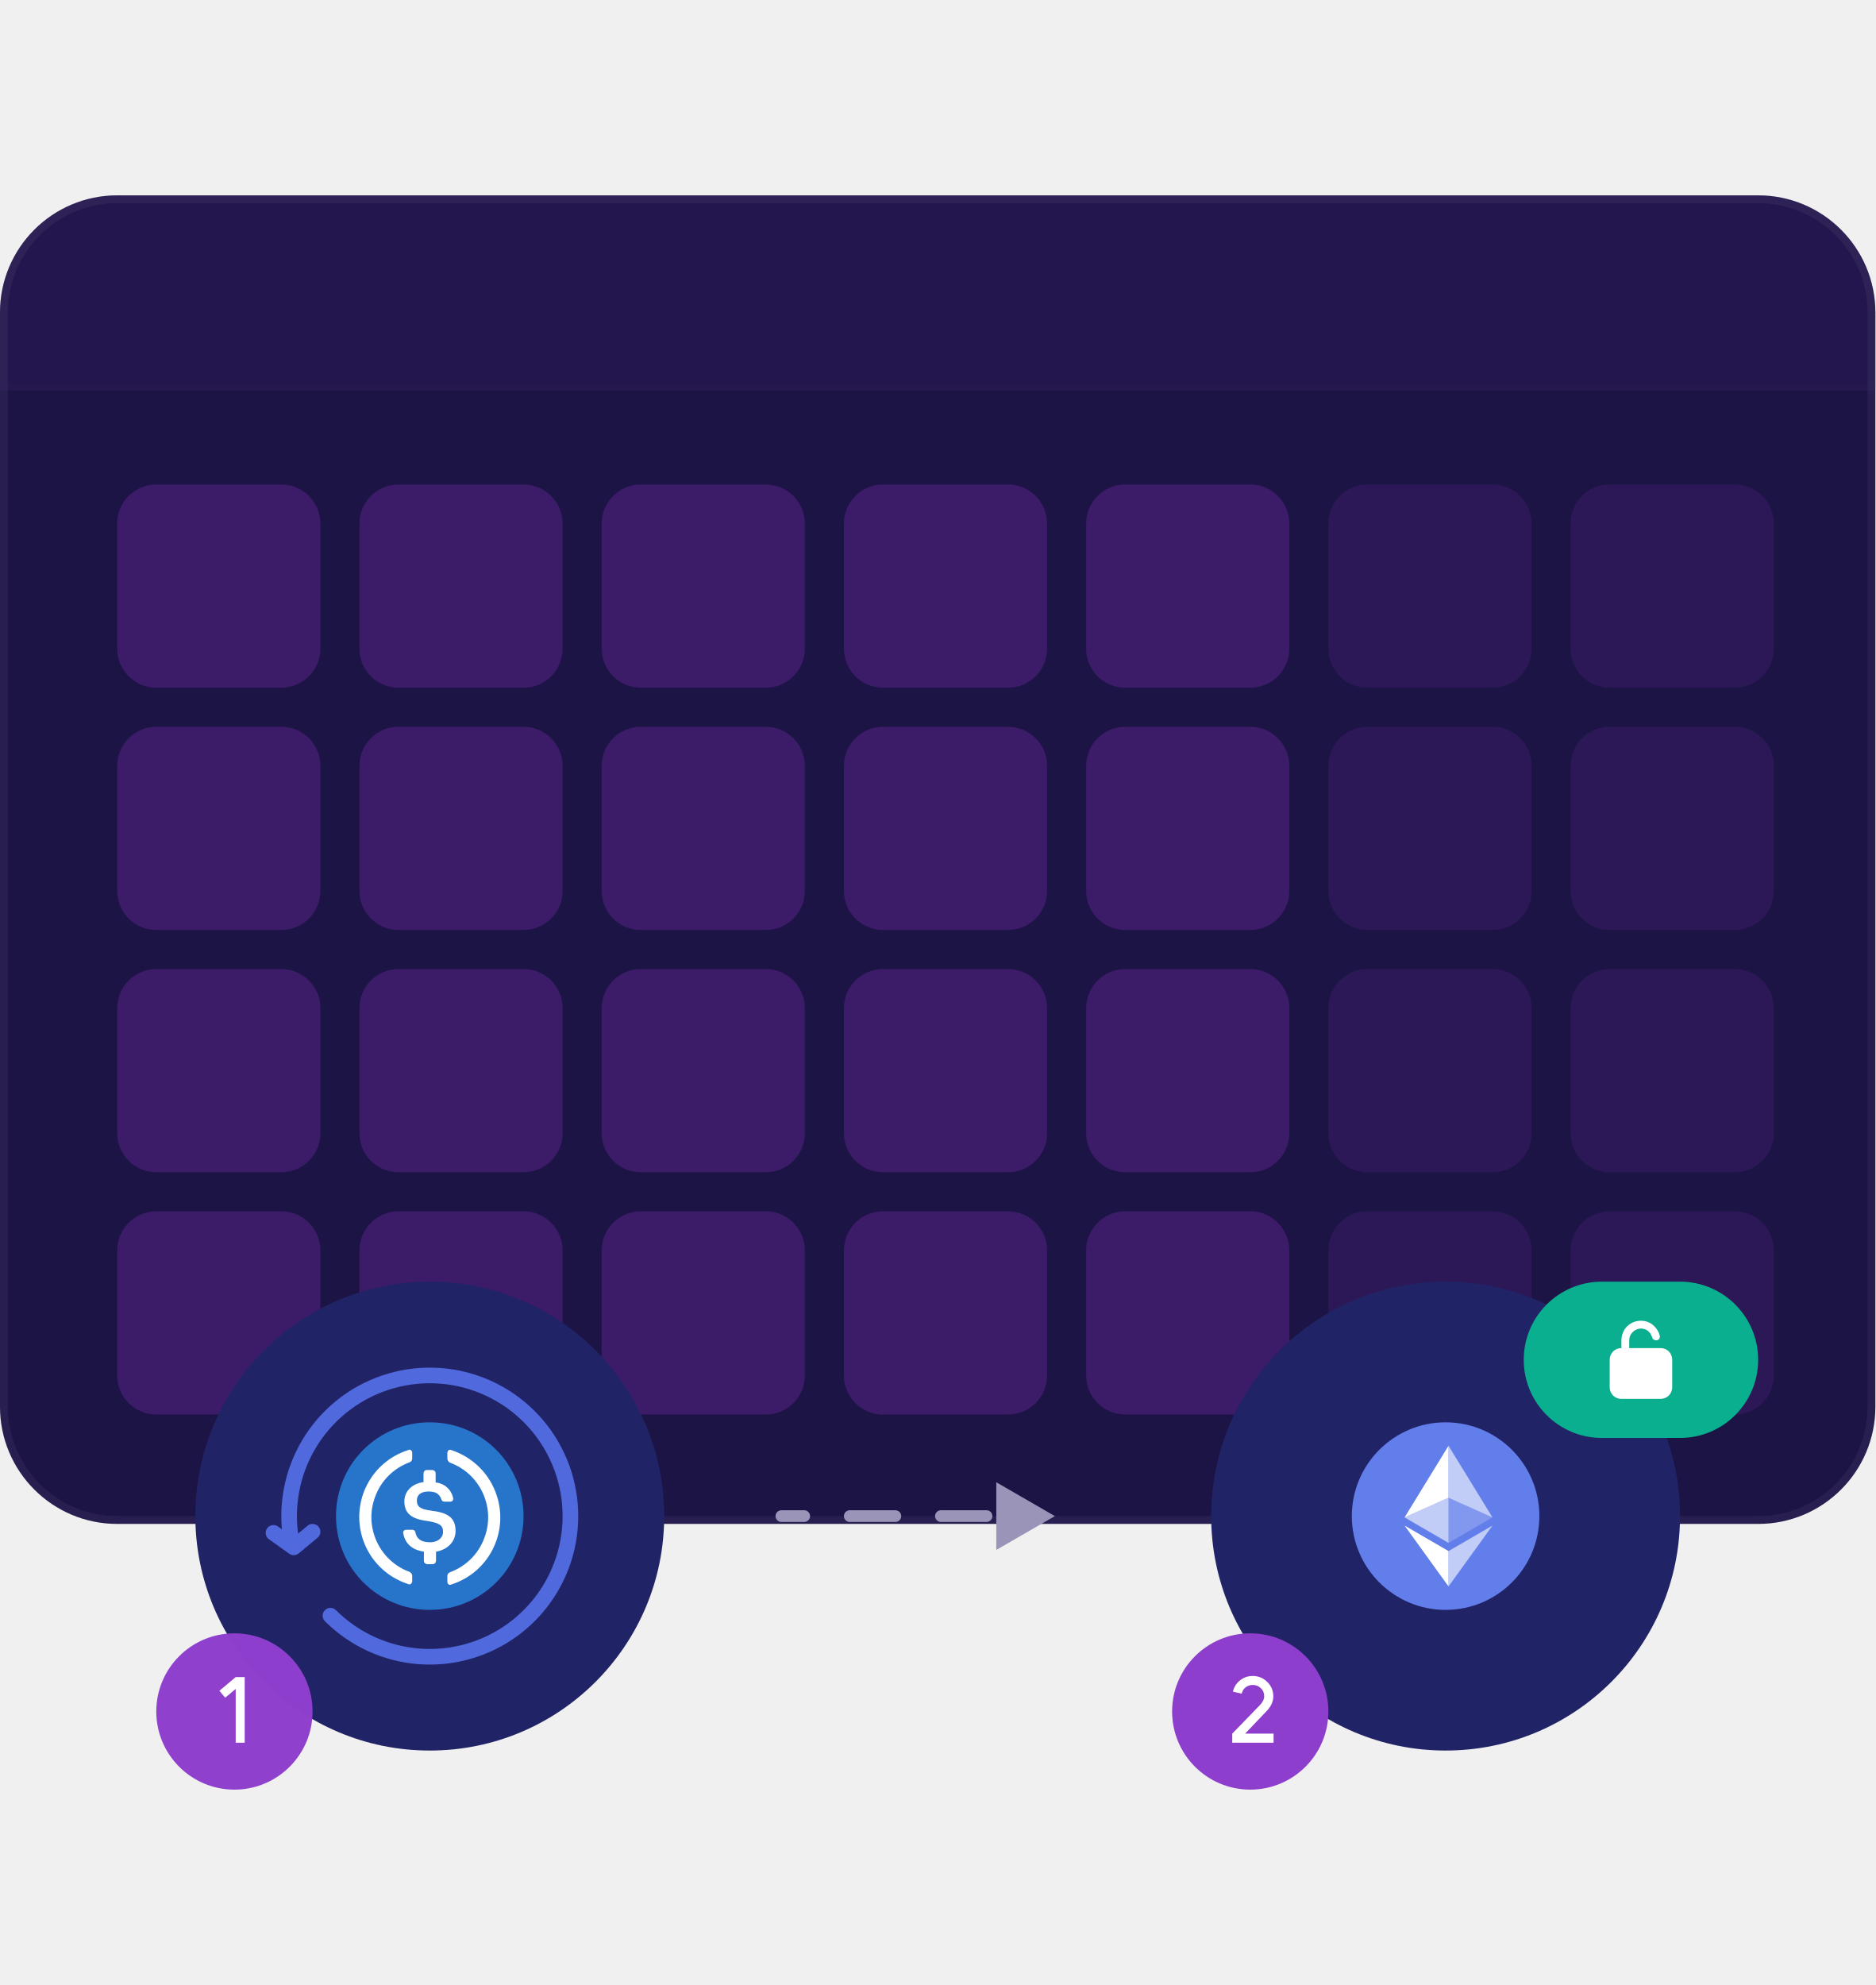
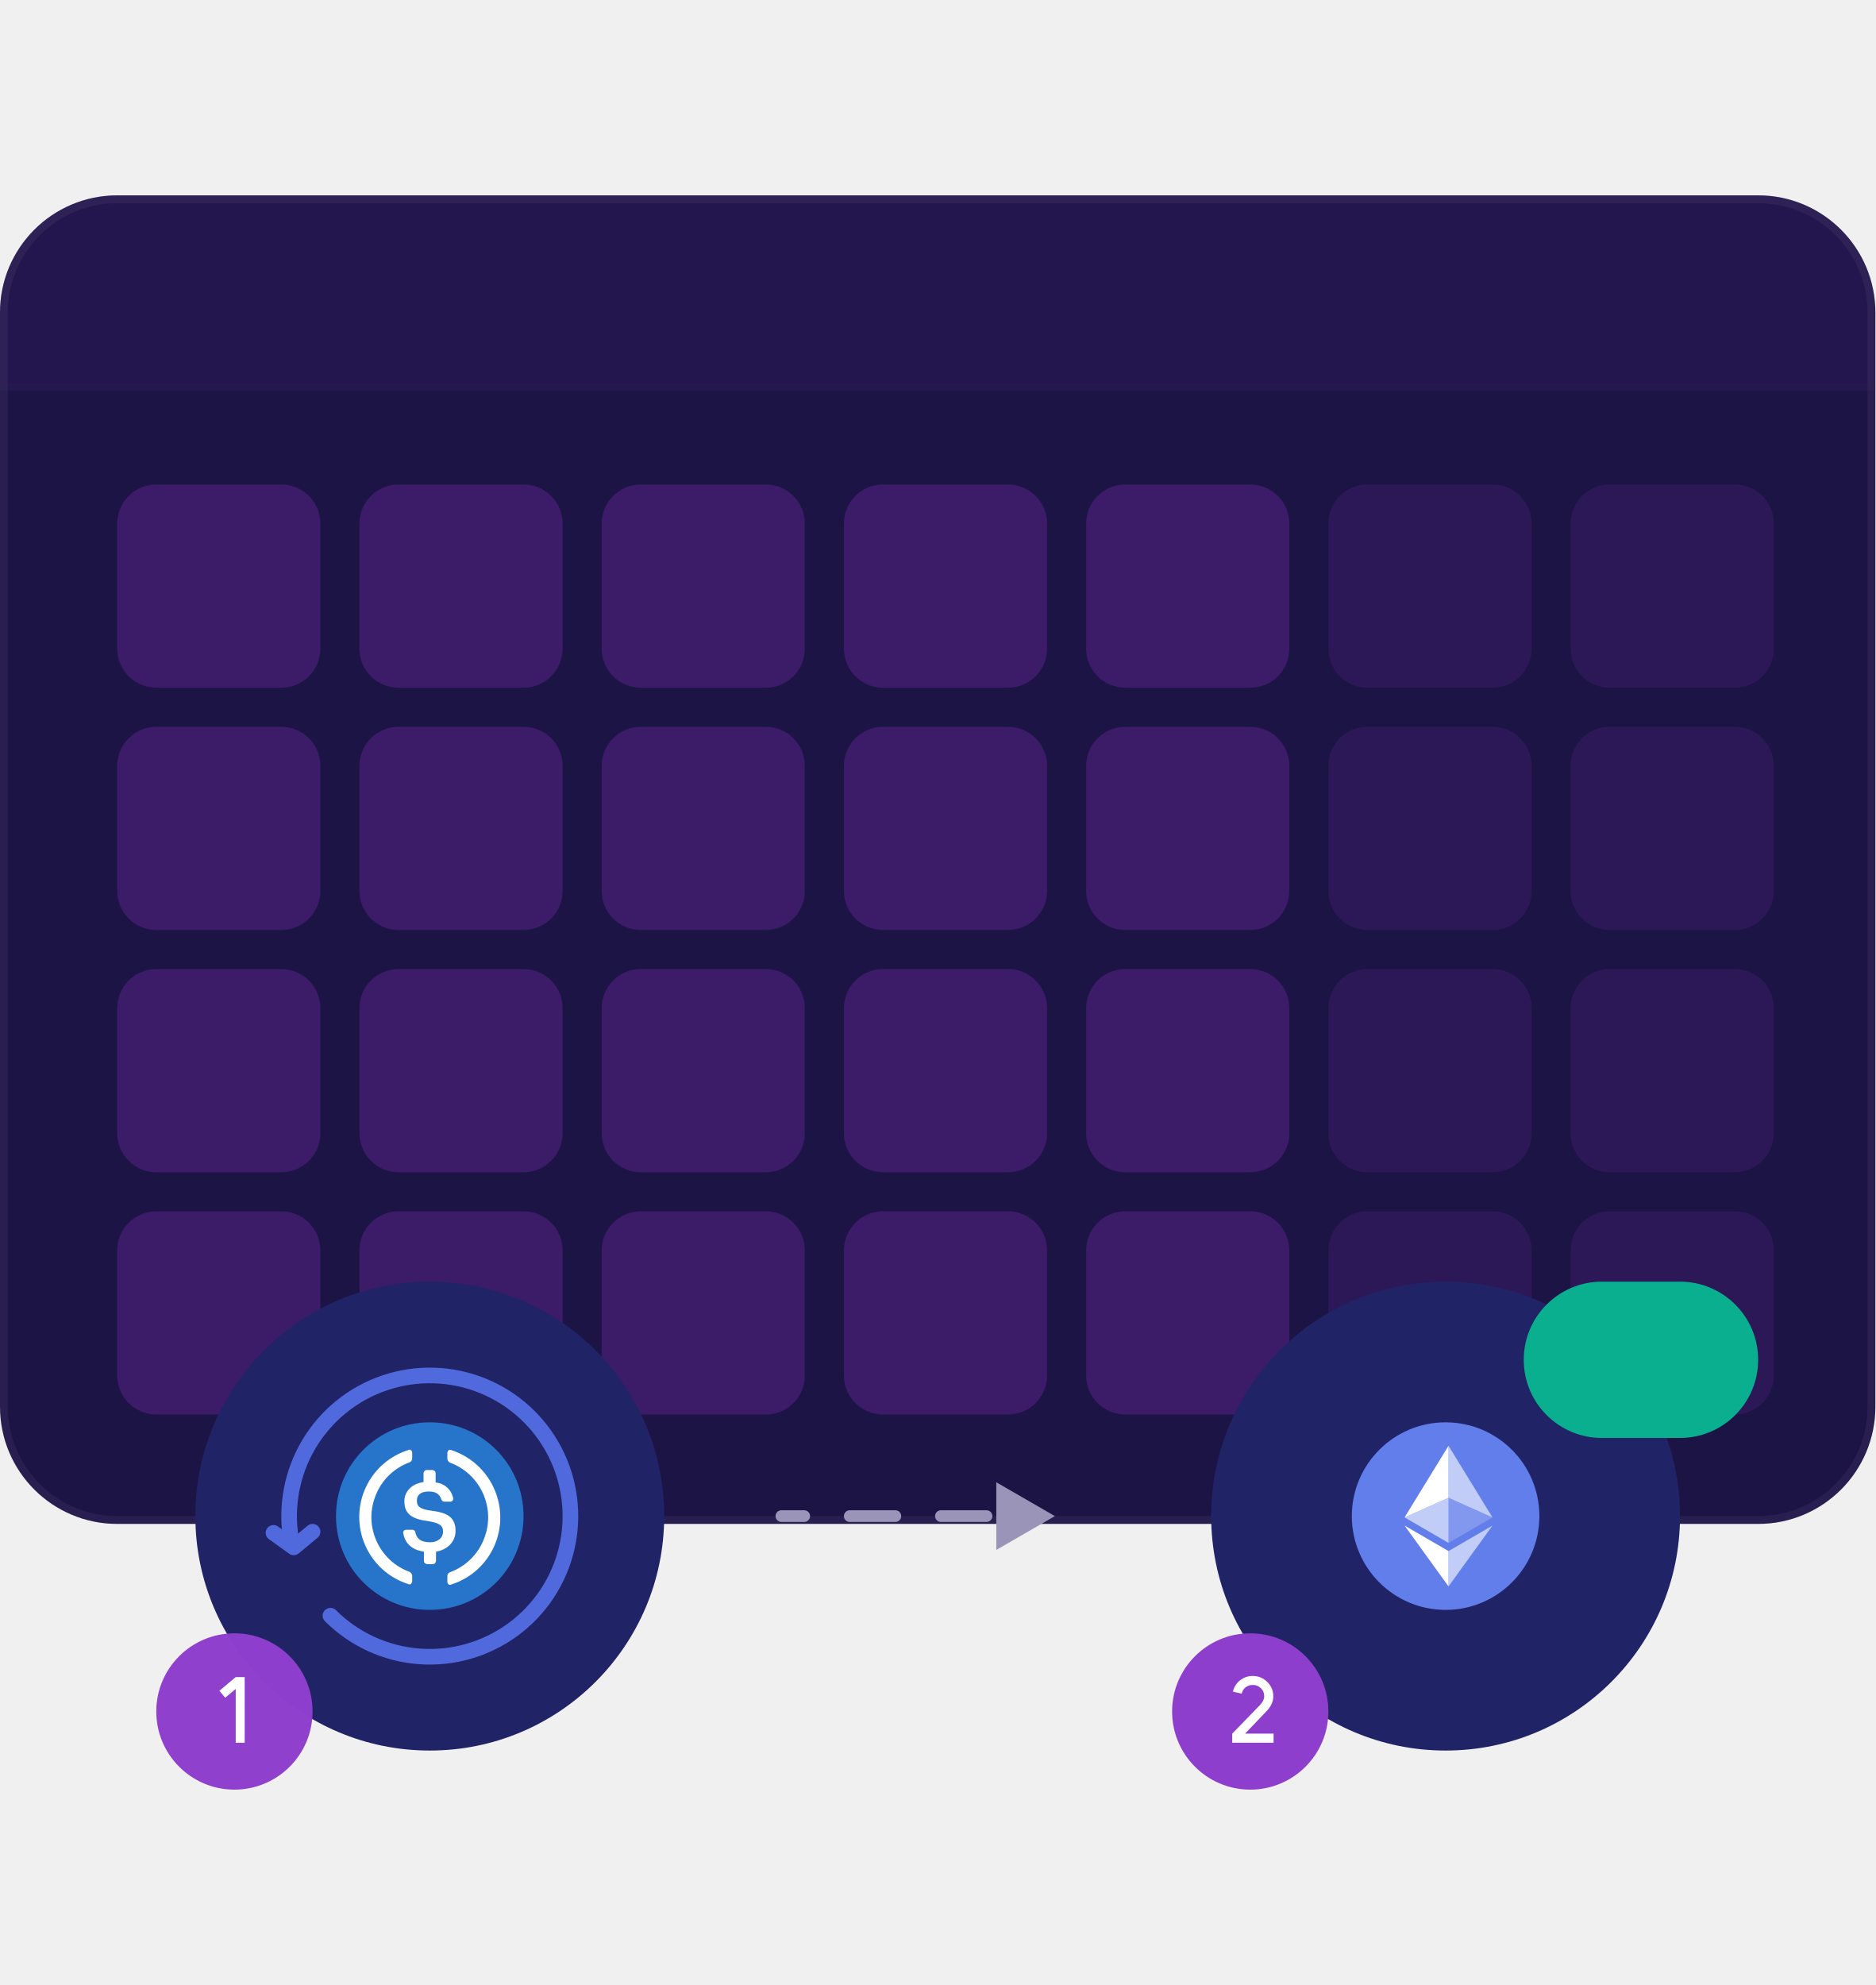
<svg xmlns="http://www.w3.org/2000/svg" width="240" height="254" viewBox="0 0 240 254" fill="none">
  <mask id="path-1-inside-1_426_2456" fill="white">
    <path d="M0 40C0 31.716 6.716 25 15 25H225C233.284 25 240 31.716 240 40V180C240 188.284 233.284 195 225 195H15C6.716 195 0 188.284 0 180L0 40Z" />
  </mask>
  <path d="M0 40C0 31.716 6.716 25 15 25H225C233.284 25 240 31.716 240 40V180C240 188.284 233.284 195 225 195H15C6.716 195 0 188.284 0 180L0 40Z" fill="#1D1446" />
  <path d="M15 25V26H225V25V24H15V25ZM240 40H239V180H240H241V40H240ZM225 195V194H15V195V196H225V195ZM0 180H1L1 40H0H-1L-1 180H0ZM15 195V194C7.268 194 1 187.732 1 180H0H-1C-1 188.837 6.163 196 15 196V195ZM240 180H239C239 187.732 232.732 194 225 194V195V196C233.837 196 241 188.837 241 180H240ZM225 25V26C232.732 26 239 32.268 239 40H240H241C241 31.163 233.837 24 225 24V25ZM15 25V24C6.163 24 -1 31.163 -1 40H0H1C1 32.268 7.268 26 15 26V25Z" fill="#ACA9BB" fill-opacity="0.08" mask="url(#path-1-inside-1_426_2456)" />
  <g opacity="0.2">
    <mask id="path-3-inside-2_426_2456" fill="white">
      <path d="M0 40C0 31.716 6.716 25 15 25H225C233.284 25 240 31.716 240 40V50H0L0 40Z" />
    </mask>
    <path d="M0 40C0 31.716 6.716 25 15 25H225C233.284 25 240 31.716 240 40V50H0L0 40Z" fill="#3C1B68" />
    <path d="M240 50V51H241V50H240ZM0 50H-1V51H0L0 50ZM15 25V26H225V25V24H15V25ZM240 40H239V50H240H241V40H240ZM240 50V49H0L0 50L0 51H240V50ZM0 50H1L1 40H0H-1V50H0ZM225 25V26C232.732 26 239 32.268 239 40H240H241C241 31.163 233.837 24 225 24V25ZM15 25V24C6.163 24 -1 31.163 -1 40H0H1C1 32.268 7.268 26 15 26V25Z" fill="#ACA9BB" fill-opacity="0.08" mask="url(#path-3-inside-2_426_2456)" />
  </g>
  <path d="M46 67C46 64.239 48.239 62 51 62H67C69.761 62 72 64.239 72 67V83C72 85.761 69.761 88 67 88H51C48.239 88 46 85.761 46 83V67Z" fill="#3C1B68" />
  <path d="M15 67C15 64.239 17.239 62 20 62H36C38.761 62 41 64.239 41 67V83C41 85.761 38.761 88 36 88H20C17.239 88 15 85.761 15 83V67Z" fill="#3C1B68" />
  <path d="M46 98C46 95.239 48.239 93 51 93H67C69.761 93 72 95.239 72 98V114C72 116.761 69.761 119 67 119H51C48.239 119 46 116.761 46 114V98Z" fill="#3C1B68" />
  <path d="M139 67C139 64.239 141.239 62 144 62H160C162.761 62 165 64.239 165 67V83C165 85.761 162.761 88 160 88H144C141.239 88 139 85.761 139 83V67Z" fill="#3C1B68" />
  <path opacity="0.5" d="M201 67C201 64.239 203.239 62 206 62H222C224.761 62 227 64.239 227 67V83C227 85.761 224.761 88 222 88H206C203.239 88 201 85.761 201 83V67Z" fill="#3C1B68" />
  <path opacity="0.5" d="M201 98C201 95.239 203.239 93 206 93H222C224.761 93 227 95.239 227 98V114C227 116.761 224.761 119 222 119H206C203.239 119 201 116.761 201 114V98Z" fill="#3C1B68" />
  <path d="M15 98C15 95.239 17.239 93 20 93H36C38.761 93 41 95.239 41 98V114C41 116.761 38.761 119 36 119H20C17.239 119 15 116.761 15 114V98Z" fill="#3C1B68" />
  <path d="M77 67C77 64.239 79.239 62 82 62H98C100.761 62 103 64.239 103 67V83C103 85.761 100.761 88 98 88H82C79.239 88 77 85.761 77 83V67Z" fill="#3C1B68" />
  <path d="M108 67C108 64.239 110.239 62 113 62H129C131.761 62 134 64.239 134 67V83C134 85.761 131.761 88 129 88H113C110.239 88 108 85.761 108 83V67Z" fill="#3C1B68" />
  <path opacity="0.5" d="M170 67C170 64.239 172.239 62 175 62H191C193.761 62 196 64.239 196 67V83C196 85.761 193.761 88 191 88H175C172.239 88 170 85.761 170 83V67Z" fill="#3C1B68" />
  <path opacity="0.5" d="M170 98C170 95.239 172.239 93 175 93H191C193.761 93 196 95.239 196 98V114C196 116.761 193.761 119 191 119H175C172.239 119 170 116.761 170 114V98Z" fill="#3C1B68" />
  <path d="M77 98C77 95.239 79.239 93 82 93H98C100.761 93 103 95.239 103 98V114C103 116.761 100.761 119 98 119H82C79.239 119 77 116.761 77 114V98Z" fill="#3C1B68" />
  <path d="M108 98C108 95.239 110.239 93 113 93H129C131.761 93 134 95.239 134 98V114C134 116.761 131.761 119 129 119H113C110.239 119 108 116.761 108 114V98Z" fill="#3C1B68" />
  <path d="M139 98C139 95.239 141.239 93 144 93H160C162.761 93 165 95.239 165 98V114C165 116.761 162.761 119 160 119H144C141.239 119 139 116.761 139 114V98Z" fill="#3C1B68" />
  <path d="M46 129C46 126.239 48.239 124 51 124H67C69.761 124 72 126.239 72 129V145C72 147.761 69.761 150 67 150H51C48.239 150 46 147.761 46 145V129Z" fill="#3C1B68" />
  <path opacity="0.5" d="M201 129C201 126.239 203.239 124 206 124H222C224.761 124 227 126.239 227 129V145C227 147.761 224.761 150 222 150H206C203.239 150 201 147.761 201 145V129Z" fill="#3C1B68" />
  <path d="M15 129C15 126.239 17.239 124 20 124H36C38.761 124 41 126.239 41 129V145C41 147.761 38.761 150 36 150H20C17.239 150 15 147.761 15 145V129Z" fill="#3C1B68" />
  <path opacity="0.5" d="M170 129C170 126.239 172.239 124 175 124H191C193.761 124 196 126.239 196 129V145C196 147.761 193.761 150 191 150H175C172.239 150 170 147.761 170 145V129Z" fill="#3C1B68" />
  <path d="M77 129C77 126.239 79.239 124 82 124H98C100.761 124 103 126.239 103 129V145C103 147.761 100.761 150 98 150H82C79.239 150 77 147.761 77 145V129Z" fill="#3C1B68" />
  <path d="M108 129C108 126.239 110.239 124 113 124H129C131.761 124 134 126.239 134 129V145C134 147.761 131.761 150 129 150H113C110.239 150 108 147.761 108 145V129Z" fill="#3C1B68" />
  <path d="M139 129C139 126.239 141.239 124 144 124H160C162.761 124 165 126.239 165 129V145C165 147.761 162.761 150 160 150H144C141.239 150 139 147.761 139 145V129Z" fill="#3C1B68" />
  <path d="M46 160C46 157.239 48.239 155 51 155H67C69.761 155 72 157.239 72 160V176C72 178.761 69.761 181 67 181H51C48.239 181 46 178.761 46 176V160Z" fill="#3C1B68" />
  <path opacity="0.5" d="M201 160C201 157.239 203.239 155 206 155H222C224.761 155 227 157.239 227 160V176C227 178.761 224.761 181 222 181H206C203.239 181 201 178.761 201 176V160Z" fill="#3C1B68" />
  <path d="M15 160C15 157.239 17.239 155 20 155H36C38.761 155 41 157.239 41 160V176C41 178.761 38.761 181 36 181H20C17.239 181 15 178.761 15 176V160Z" fill="#3C1B68" />
  <path opacity="0.5" d="M170 160C170 157.239 172.239 155 175 155H191C193.761 155 196 157.239 196 160V176C196 178.761 193.761 181 191 181H175C172.239 181 170 178.761 170 176V160Z" fill="#3C1B68" />
  <path d="M77 160C77 157.239 79.239 155 82 155H98C100.761 155 103 157.239 103 160V176C103 178.761 100.761 181 98 181H82C79.239 181 77 178.761 77 176V160Z" fill="#3C1B68" />
  <path d="M108 160C108 157.239 110.239 155 113 155H129C131.761 155 134 157.239 134 160V176C134 178.761 131.761 181 129 181H113C110.239 181 108 178.761 108 176V160Z" fill="#3C1B68" />
  <path d="M139 160C139 157.239 141.239 155 144 155H160C162.761 155 165 157.239 165 160V176C165 178.761 162.761 181 160 181H144C141.239 181 139 178.761 139 176V160Z" fill="#3C1B68" />
  <circle cx="55" cy="194" r="30" fill="#212367" />
  <g clip-path="url(#clip0_426_2456)">
    <path d="M55 206C61.65 206 67 200.65 67 194C67 187.35 61.65 182 55 182C48.35 182 43 187.35 43 194C43 200.65 48.35 206 55 206Z" fill="#2775CA" />
    <path d="M58.3 195.9C58.3 194.15 57.25 193.55 55.15 193.3C53.65 193.1 53.35 192.7 53.35 192C53.35 191.3 53.85 190.85 54.85 190.85C55.75 190.85 56.25 191.15 56.5 191.9C56.55 192.05 56.7 192.15 56.85 192.15H57.65C57.85 192.15 58 192 58 191.8V191.75C57.8 190.65 56.9 189.8 55.75 189.7V188.5C55.75 188.3 55.6 188.15 55.35 188.1H54.6C54.4 188.1 54.25 188.25 54.2 188.5V189.65C52.7 189.85 51.75 190.85 51.75 192.1C51.75 193.75 52.75 194.4 54.85 194.65C56.25 194.9 56.7 195.2 56.7 196C56.7 196.8 56 197.35 55.05 197.35C53.75 197.35 53.3 196.8 53.15 196.05C53.1 195.85 52.95 195.75 52.8 195.75H51.95C51.75 195.75 51.6 195.9 51.6 196.1V196.15C51.8 197.4 52.6 198.3 54.25 198.55V199.75C54.25 199.95 54.4 200.1 54.65 200.15H55.4C55.6 200.15 55.75 200 55.8 199.75V198.55C57.3 198.3 58.3 197.25 58.3 195.9Z" fill="white" />
    <path d="M52.45 201.15C48.55 199.75 46.55 195.4 48 191.55C48.75 189.45 50.4 187.85 52.45 187.1C52.65 187 52.75 186.85 52.75 186.6V185.9C52.75 185.7 52.65 185.55 52.45 185.5C52.4 185.5 52.3 185.5 52.25 185.55C47.5 187.05 44.9 192.1 46.4 196.85C47.3 199.65 49.45 201.8 52.25 202.7C52.45 202.8 52.65 202.7 52.7 202.5C52.75 202.45 52.75 202.4 52.75 202.3V201.6C52.75 201.45 52.6 201.25 52.45 201.15ZM57.75 185.55C57.55 185.45 57.35 185.55 57.3 185.75C57.25 185.8 57.25 185.85 57.25 185.95V186.65C57.25 186.85 57.4 187.05 57.55 187.15C61.45 188.55 63.45 192.9 62 196.75C61.25 198.85 59.6 200.45 57.55 201.2C57.35 201.3 57.25 201.45 57.25 201.7V202.4C57.25 202.6 57.35 202.75 57.55 202.8C57.6 202.8 57.7 202.8 57.75 202.75C62.5 201.25 65.1 196.2 63.6 191.45C62.7 188.6 60.5 186.45 57.75 185.55Z" fill="white" />
  </g>
  <path d="M42.289 206.745C45.33 209.778 49.355 211.623 53.637 211.948C57.919 212.274 62.176 211.057 65.64 208.519C69.104 205.98 71.546 202.287 72.525 198.106C73.505 193.924 72.957 189.531 70.981 185.718C69.005 181.905 65.731 178.924 61.75 177.314C57.769 175.703 53.344 175.569 49.273 176.936C45.201 178.302 41.753 181.079 39.55 184.765C37.346 188.451 36.533 192.804 37.258 197.037" stroke="#5069DD" stroke-width="2" stroke-linecap="round" stroke-linejoin="round" />
  <path d="M35 196.145L37.594 198L40 196" stroke="#5069DD" stroke-width="2" stroke-linecap="round" stroke-linejoin="round" />
  <g opacity="0.99">
    <circle cx="30" cy="219" r="10" fill="#8E3ECD" />
    <path d="M30.164 214.6H31.316V223H30.164V216.112L28.82 217.24L28.076 216.352L30.164 214.6Z" fill="white" />
  </g>
  <path d="M100 193.25C99.586 193.25 99.25 193.586 99.25 194C99.25 194.414 99.586 194.75 100 194.75V193.25ZM135 194L127.5 189.67V198.33L135 194ZM102.917 194.75C103.331 194.75 103.667 194.414 103.667 194C103.667 193.586 103.331 193.25 102.917 193.25V194.75ZM108.75 193.25C108.336 193.25 108 193.586 108 194C108 194.414 108.336 194.75 108.75 194.75V193.25ZM114.583 194.75C114.998 194.75 115.333 194.414 115.333 194C115.333 193.586 114.998 193.25 114.583 193.25V194.75ZM120.417 193.25C120.002 193.25 119.667 193.586 119.667 194C119.667 194.414 120.002 194.75 120.417 194.75V193.25ZM126.25 194.75C126.664 194.75 127 194.414 127 194C127 193.586 126.664 193.25 126.25 193.25V194.75ZM132.083 193.25C131.669 193.25 131.333 193.586 131.333 194C131.333 194.414 131.669 194.75 132.083 194.75V193.25ZM100 194V194.75H102.917V194V193.25H100V194ZM108.75 194V194.75H114.583V194V193.25H108.75V194ZM120.417 194V194.75H126.25V194V193.25H120.417V194ZM100 193.25C99.586 193.25 99.25 193.586 99.25 194C99.25 194.414 99.586 194.75 100 194.75V193.25ZM135 194L127.5 189.67V198.33L135 194ZM102.917 194.75C103.331 194.75 103.667 194.414 103.667 194C103.667 193.586 103.331 193.25 102.917 193.25V194.75ZM108.75 193.25C108.336 193.25 108 193.586 108 194C108 194.414 108.336 194.75 108.75 194.75V193.25ZM114.583 194.75C114.998 194.75 115.333 194.414 115.333 194C115.333 193.586 114.998 193.25 114.583 193.25V194.75ZM120.417 193.25C120.002 193.25 119.667 193.586 119.667 194C119.667 194.414 120.002 194.75 120.417 194.75V193.25ZM126.25 194.75C126.664 194.75 127 194.414 127 194C127 193.586 126.664 193.25 126.25 193.25V194.75ZM132.083 193.25C131.669 193.25 131.333 193.586 131.333 194C131.333 194.414 131.669 194.75 132.083 194.75V193.25ZM100 194V194.75H102.917V194V193.25H100V194ZM108.75 194V194.75H114.583V194V193.25H108.75V194ZM120.417 194V194.75H126.25V194V193.25H120.417V194Z" fill="#9A94B8" />
  <circle cx="185" cy="194" r="30" fill="#212367" />
  <g clip-path="url(#clip1_426_2456)">
    <path d="M185 206C191.627 206 197 200.627 197 194C197 187.373 191.627 182 185 182C178.373 182 173 187.373 173 194C173 200.627 178.373 206 185 206Z" fill="#627EEA" />
    <path d="M185.374 185V191.652L190.996 194.165L185.374 185Z" fill="white" fill-opacity="0.602" />
    <path d="M185.373 185L179.75 194.165L185.373 191.652V185Z" fill="white" />
    <path d="M185.374 198.476V202.996L191 195.212L185.374 198.476Z" fill="white" fill-opacity="0.602" />
    <path d="M185.373 202.996V198.475L179.75 195.212L185.373 202.996Z" fill="white" />
    <path d="M185.374 197.43L190.996 194.165L185.374 191.654V197.43Z" fill="white" fill-opacity="0.2" />
    <path d="M179.75 194.165L185.373 197.43V191.654L179.75 194.165Z" fill="white" fill-opacity="0.602" />
  </g>
  <rect x="195" y="164" width="30" height="20" rx="10" fill="#09AF8E" />
-   <path d="M212.5 172.5H208.5V171.5C208.5 171.1 208.65 170.75 208.95 170.45C209.55 169.85 210.5 169.85 211.05 170.45C211.25 170.65 211.35 170.9 211.45 171.15C211.5 171.4 211.8 171.55 212.05 171.5C212.3 171.45 212.5 171.15 212.4 170.9C212.3 170.45 212.05 170.05 211.75 169.75C211.3 169.25 210.65 169 210 169C208.6 169 207.5 170.1 207.5 171.5V172.5C206.65 172.5 206 173.15 206 174V177.5C206 178.35 206.65 179 207.5 179H212.5C213.35 179 214 178.35 214 177.5V174C214 173.15 213.35 172.5 212.5 172.5Z" fill="white" />
  <circle cx="160" cy="219" r="10" fill="#8E3ECD" />
  <path d="M160.311 214.456C161.031 214.456 161.651 214.708 162.171 215.212C162.691 215.724 162.951 216.34 162.951 217.06C162.951 217.716 162.671 218.34 162.111 218.932L159.339 221.836H162.987V223H157.695V221.836L161.235 218.188C161.603 217.796 161.787 217.42 161.787 217.06C161.787 216.636 161.647 216.292 161.367 216.028C161.087 215.748 160.743 215.608 160.335 215.608C159.975 215.608 159.667 215.708 159.411 215.908C159.283 216.004 159.175 216.12 159.087 216.256C159.007 216.392 158.947 216.548 158.907 216.724L157.779 216.46C157.923 215.868 158.227 215.388 158.691 215.02C159.163 214.644 159.703 214.456 160.311 214.456Z" fill="white" />
  <defs>
    <clipPath id="clip0_426_2456">
      <rect width="24" height="24" fill="white" transform="translate(43 182)" />
    </clipPath>
    <clipPath id="clip1_426_2456">
      <rect width="24" height="24" fill="white" transform="translate(173 182)" />
    </clipPath>
  </defs>
</svg>
